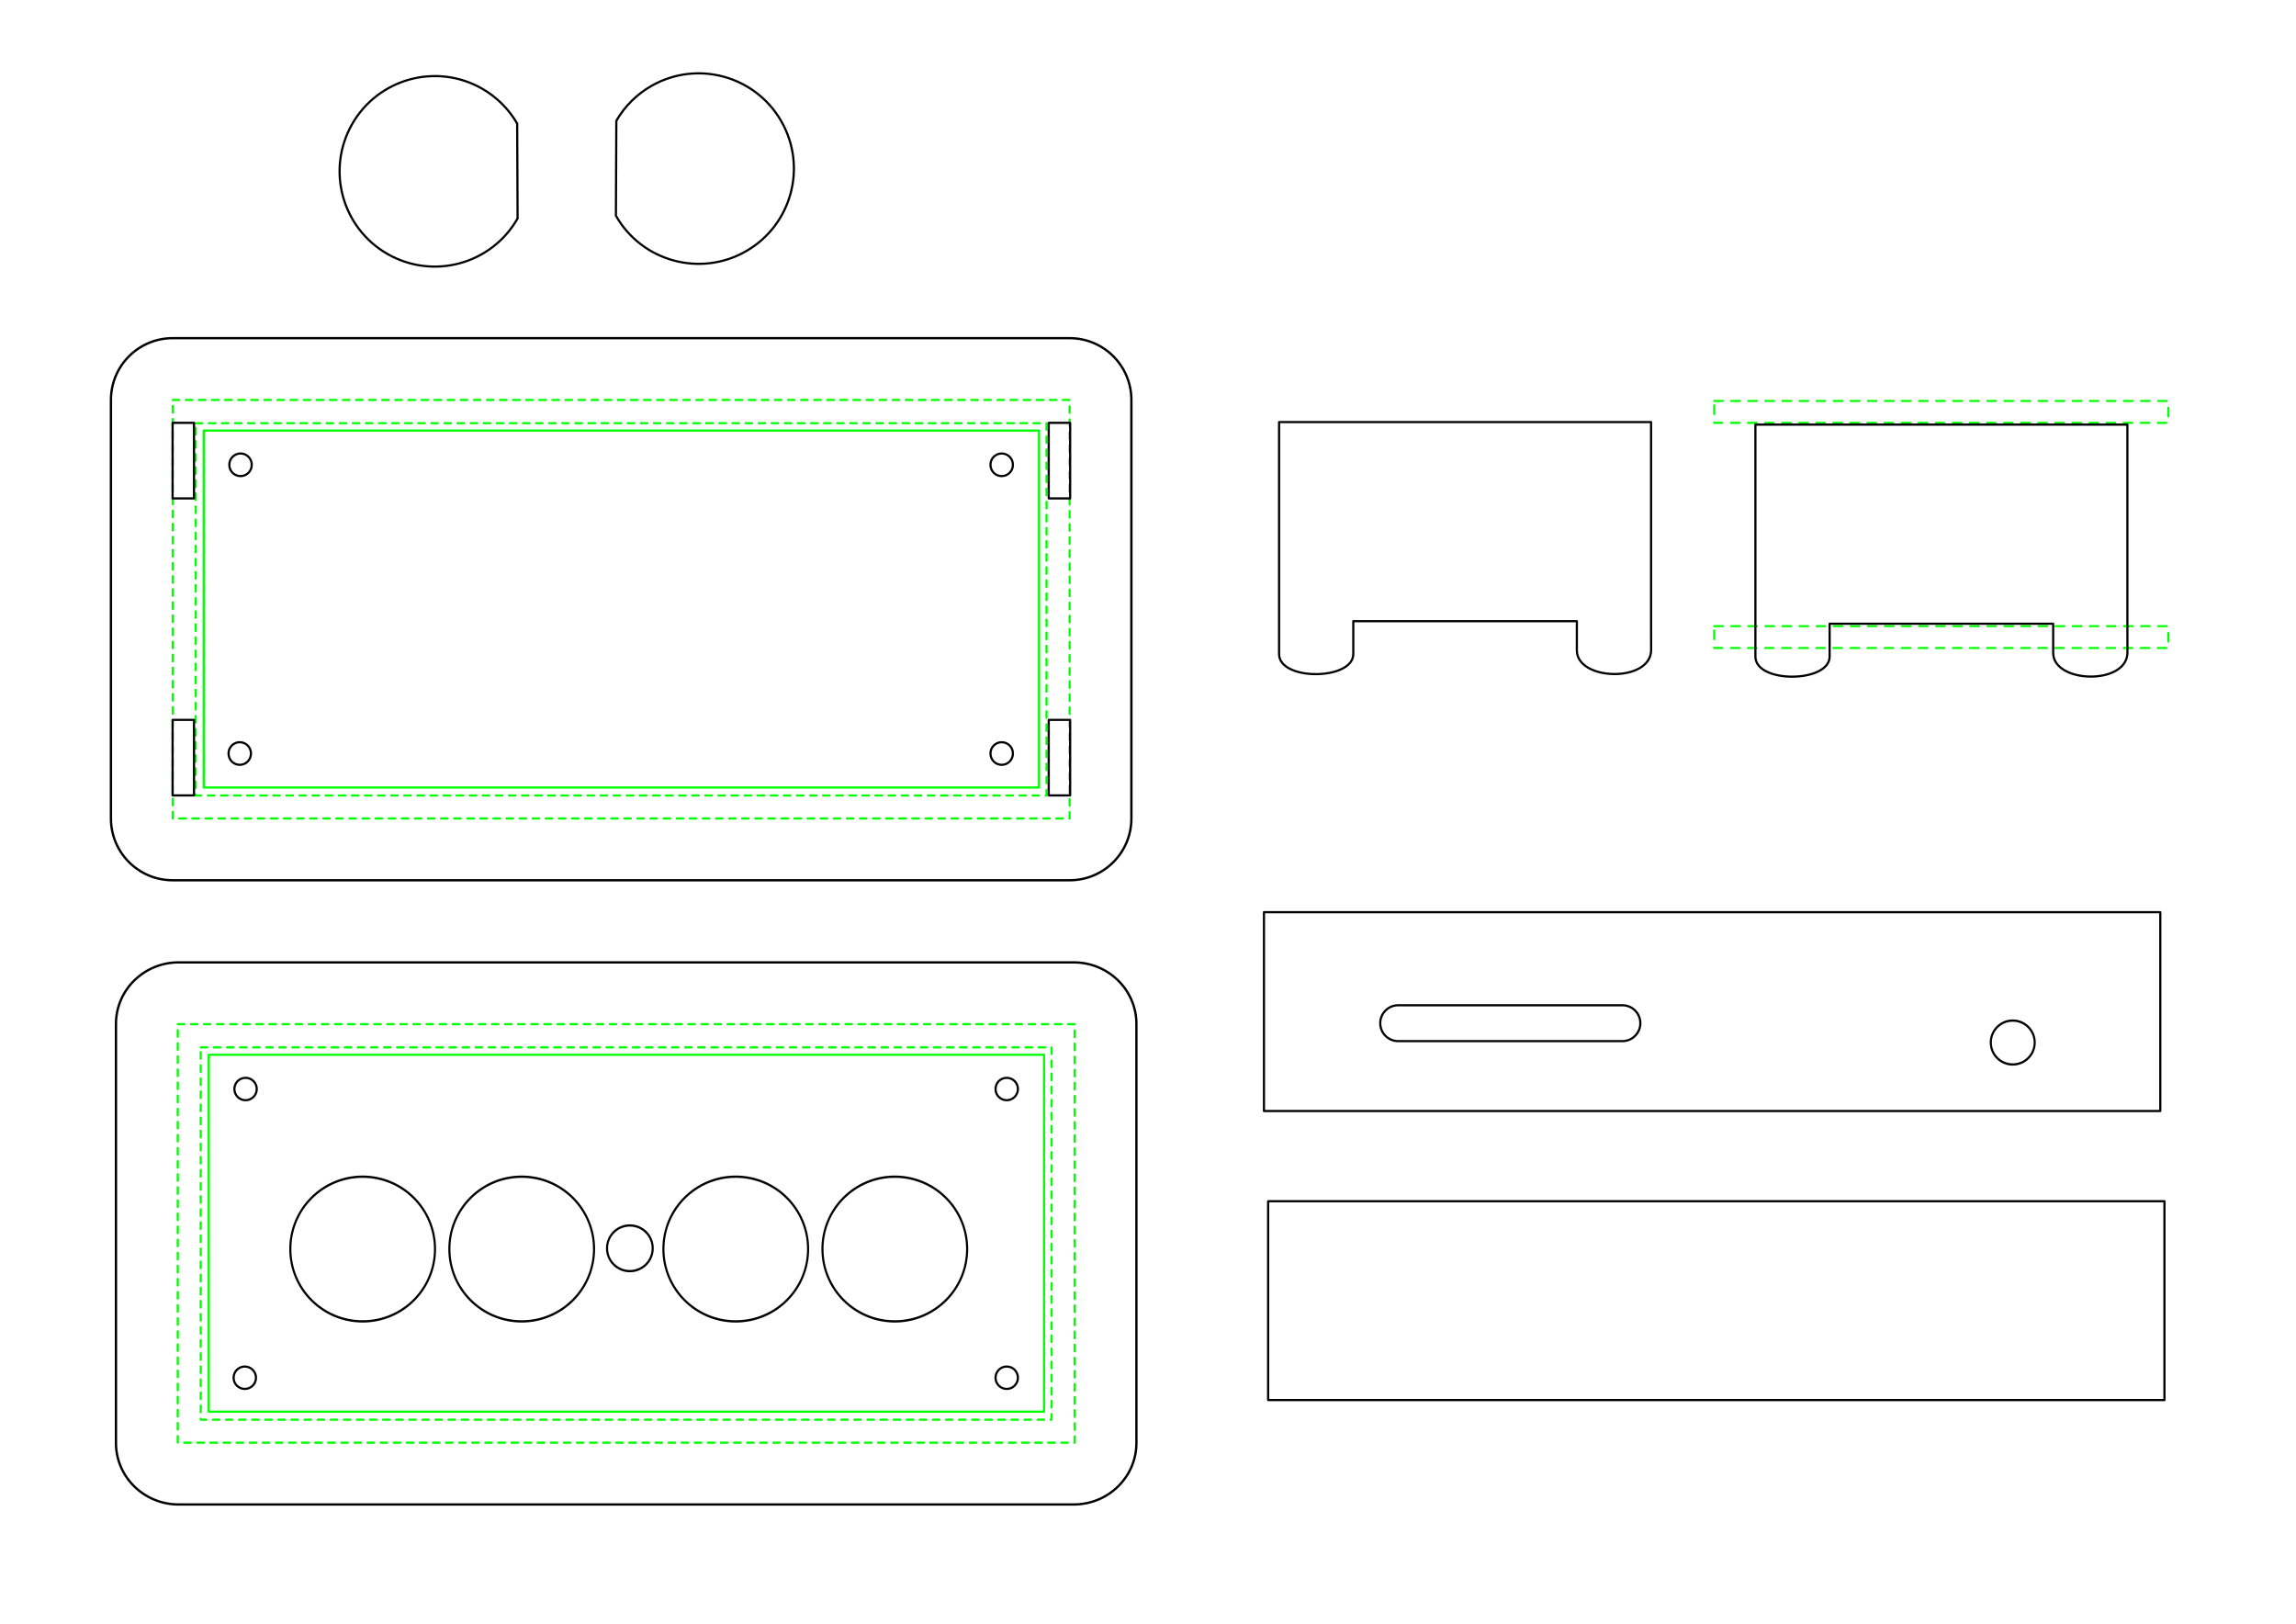
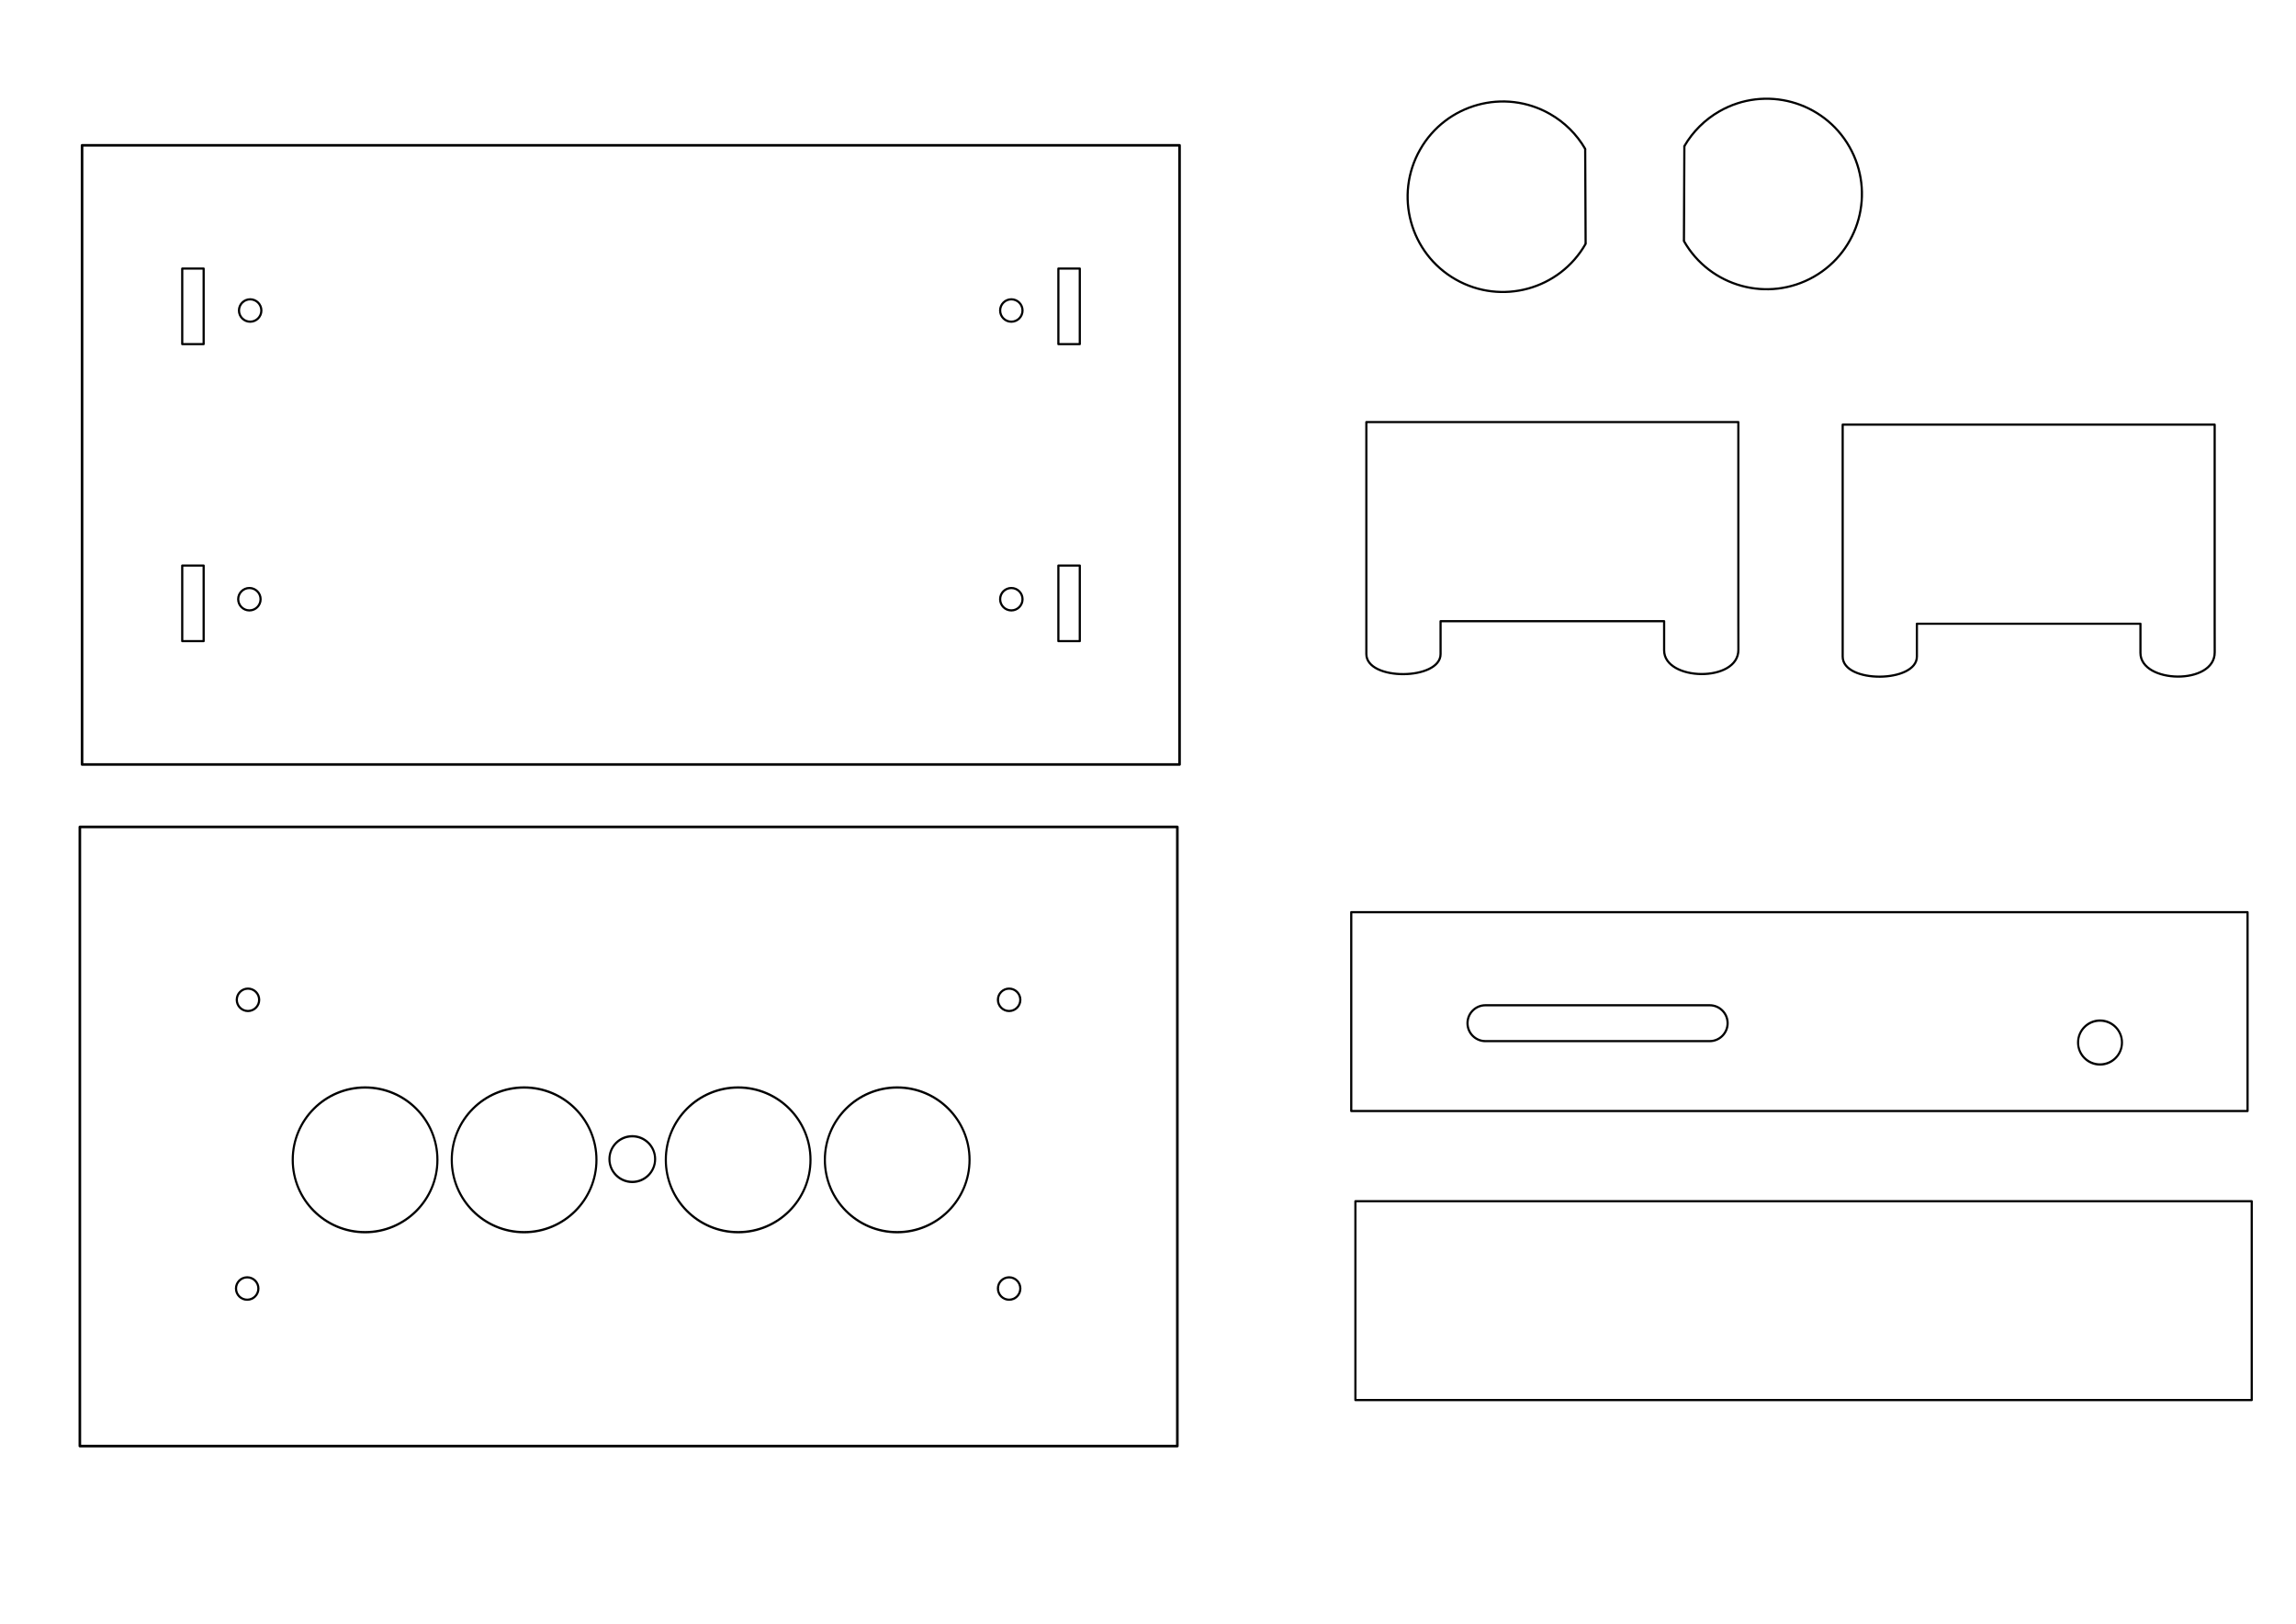
<svg xmlns="http://www.w3.org/2000/svg" width="1052.362" height="744.094" id="svg2" version="1.1">
  <defs id="defs4">
    </defs>
-   <g id="layer1" style="display:inline" transform="translate(0,-308.2677)">
+   <g id="layer1" style="display:none" transform="translate(0,-308.2677)">
    <rect style="fill:none;stroke:#00ff00;stroke-width:1;stroke-linecap:round;stroke-linejoin:round;stroke-miterlimit:4;stroke-opacity:1;stroke-dasharray:none;stroke-dashoffset:0;display:inline" id="rect2989-33" width="382.862" height="163.573" x="93.363" y="505.579" />
    <rect style="fill:none;stroke:#00ff00;stroke-width:1;stroke-linecap:round;stroke-linejoin:round;stroke-miterlimit:4;stroke-opacity:1;stroke-dasharray:3, 3;stroke-dashoffset:0;display:inline" id="rect2989-3-9" width="411.085" height="191.797" x="79.166" y="491.552" />
    <rect style="fill:none;stroke:#00ff00;stroke-width:1;stroke-linecap:round;stroke-linejoin:round;stroke-miterlimit:4;stroke-opacity:1;stroke-dasharray:3, 3;stroke-dashoffset:0;display:inline" id="rect2989-3-4-2" width="389.973" height="170.621" x="89.694" y="502.2" />
    <rect style="fill:none;stroke:#00ff00;stroke-width:0.978;stroke-linecap:round;stroke-linejoin:round;stroke-miterlimit:4;stroke-opacity:1;stroke-dasharray:3.913, 3.913;stroke-dashoffset:0;display:inline" id="rect3827" width="208.165" height="10.021" x="785.695" y="595.212" />
    <rect style="fill:none;stroke:#00ff00;stroke-width:0.978;stroke-linecap:round;stroke-linejoin:round;stroke-miterlimit:4;stroke-opacity:1;stroke-dasharray:3.913, 3.913;stroke-dashoffset:0;display:inline" id="rect3827-4" width="208.165" height="10.021" x="785.696" y="492.027" />
+     <rect style="fill:none;stroke:#00ff00;stroke-width:1;stroke-linecap:round;stroke-linejoin:round;stroke-miterlimit:4;stroke-opacity:1;stroke-dasharray:3, 3;stroke-dashoffset:0;display:inline" id="rect2989-3" width="411.085" height="191.797" x="81.472" y="777.612" />
+     <rect style="fill:none;stroke:#00ff00;stroke-width:1;stroke-linecap:round;stroke-linejoin:round;stroke-miterlimit:4;stroke-opacity:1;stroke-dasharray:3, 3;stroke-dashoffset:0;display:inline" id="rect2989-3-4" width="389.973" height="170.621" x="91.999" y="788.26" />
+     <rect style="fill:none;stroke:#00ff00;stroke-width:1;stroke-linecap:round;stroke-linejoin:round;stroke-miterlimit:4;stroke-opacity:1;stroke-dasharray:none;stroke-dashoffset:0;display:inline" id="rect2989" width="382.862" height="163.573" x="95.669" y="791.639" />
  </g>
  <g id="layer2" style="display:inline" transform="translate(0,-308.2677)">
-     <g id="g3934">
-       <rect y="791.639" x="95.669" height="163.573" width="382.862" id="rect2989" style="display:inline;fill:none;stroke:#00ff00;stroke-width:1;stroke-linecap:round;stroke-linejoin:round;stroke-miterlimit:4;stroke-opacity:1;stroke-dasharray:none;stroke-dashoffset:0" />
-       <rect y="777.612" x="81.472" height="191.797" width="411.085" id="rect2989-3" style="display:inline;fill:none;stroke:#00ff00;stroke-width:1;stroke-linecap:round;stroke-linejoin:round;stroke-miterlimit:4;stroke-opacity:1;stroke-dasharray:3, 3;stroke-dashoffset:0" />
-       <rect y="788.26" x="91.999" height="170.621" width="389.973" id="rect2989-3-4" style="display:inline;fill:none;stroke:#00ff00;stroke-width:1;stroke-linecap:round;stroke-linejoin:round;stroke-miterlimit:4;stroke-opacity:1;stroke-dasharray:3, 3;stroke-dashoffset:0" />
-       <path transform="matrix(0.3683636,0,0,0.3683636,17.08123,857.0715)" d="m 272.143,224.148 c 0,7.693 -6.236,13.929 -13.929,13.929 -7.693,0 -13.929,-6.236 -13.929,-13.929 0,-7.693 6.236,-13.929 13.929,-13.929 7.693,0 13.929,6.236 13.929,13.929 z" id="path3762" style="fill:none;stroke:#000000;stroke-width:2.715;stroke-linecap:round;stroke-linejoin:round;stroke-miterlimit:4;stroke-opacity:1;stroke-dasharray:none;stroke-dashoffset:0" />
-       <path transform="matrix(0.3683636,0,0,0.3683636,17.43556,724.7645)" d="m 272.143,224.148 c 0,7.693 -6.236,13.929 -13.929,13.929 -7.693,0 -13.929,-6.236 -13.929,-13.929 0,-7.693 6.236,-13.929 13.929,-13.929 7.693,0 13.929,6.236 13.929,13.929 z" id="path3762-0" style="fill:none;stroke:#000000;stroke-width:2.715;stroke-linecap:round;stroke-linejoin:round;stroke-miterlimit:4;stroke-opacity:1;stroke-dasharray:none;stroke-dashoffset:0" />
-       <path transform="matrix(0.3683636,0,0,0.3683636,366.3096,724.7645)" d="m 272.143,224.148 c 0,7.693 -6.236,13.929 -13.929,13.929 -7.693,0 -13.929,-6.236 -13.929,-13.929 0,-7.693 6.236,-13.929 13.929,-13.929 7.693,0 13.929,6.236 13.929,13.929 z" id="path3762-9" style="fill:none;stroke:#000000;stroke-width:2.715;stroke-linecap:round;stroke-linejoin:round;stroke-miterlimit:4;stroke-opacity:1;stroke-dasharray:none;stroke-dashoffset:0" />
-       <path transform="matrix(0.3683636,0,0,0.3683636,366.3096,857.0715)" d="m 272.143,224.148 c 0,7.693 -6.236,13.929 -13.929,13.929 -7.693,0 -13.929,-6.236 -13.929,-13.929 0,-7.693 6.236,-13.929 13.929,-13.929 7.693,0 13.929,6.236 13.929,13.929 z" id="path3762-8" style="fill:none;stroke:#000000;stroke-width:2.715;stroke-linecap:round;stroke-linejoin:round;stroke-miterlimit:4;stroke-opacity:1;stroke-dasharray:none;stroke-dashoffset:0" />
-       <path transform="matrix(1.563026,0,0,1.705119,-236.3918,-549.8749)" d="m 278.802,838.967 c 0,10.739 -9.497,19.445 -21.213,19.445 -11.716,0 -21.213,-8.706 -21.213,-19.445 0,-10.739 9.497,-19.445 21.213,-19.445 11.716,0 21.213,8.706 21.213,19.445 z" id="path2994" style="fill:none;stroke:#000000;stroke-width:0.618;stroke-linecap:round;stroke-linejoin:round;stroke-miterlimit:4;stroke-opacity:1;stroke-dasharray:none;stroke-dashoffset:0" />
-       <path transform="matrix(1.563026,0,0,1.705119,7.508177,-549.875)" d="m 278.802,838.967 c 0,10.739 -9.497,19.445 -21.213,19.445 -11.716,0 -21.213,-8.706 -21.213,-19.445 0,-10.739 9.497,-19.445 21.213,-19.445 11.716,0 21.213,8.706 21.213,19.445 z" id="path2994-9" style="fill:none;stroke:#000000;stroke-width:0.618;stroke-linecap:round;stroke-linejoin:round;stroke-miterlimit:4;stroke-opacity:1;stroke-dasharray:none;stroke-dashoffset:0" />
-       <path transform="matrix(1.563026,0,0,1.705119,-65.39182,-549.875)" d="m 278.802,838.967 c 0,10.739 -9.497,19.445 -21.213,19.445 -11.716,0 -21.213,-8.706 -21.213,-19.445 0,-10.739 9.497,-19.445 21.213,-19.445 11.716,0 21.213,8.706 21.213,19.445 z" id="path2994-4" style="fill:none;stroke:#000000;stroke-width:0.618;stroke-linecap:round;stroke-linejoin:round;stroke-miterlimit:4;stroke-opacity:1;stroke-dasharray:none;stroke-dashoffset:0" />
-       <path transform="matrix(1.563026,0,0,1.705119,-163.4989,-549.875)" d="m 278.802,838.967 c 0,10.739 -9.497,19.445 -21.213,19.445 -11.716,0 -21.213,-8.706 -21.213,-19.445 0,-10.739 9.497,-19.445 21.213,-19.445 11.716,0 21.213,8.706 21.213,19.445 z" id="path2994-7" style="fill:none;stroke:#000000;stroke-width:0.618;stroke-linecap:round;stroke-linejoin:round;stroke-miterlimit:4;stroke-opacity:1;stroke-dasharray:none;stroke-dashoffset:0" />
-       <path transform="matrix(0.4935872,0,0,0.5384587,161.5551,428.5747)" d="m 278.802,838.967 c 0,10.739 -9.497,19.445 -21.213,19.445 -11.716,0 -21.213,-8.706 -21.213,-19.445 0,-10.739 9.497,-19.445 21.213,-19.445 11.716,0 21.213,8.706 21.213,19.445 z" id="path2994-7-6" style="fill:none;stroke:#000000;stroke-width:1.94;stroke-linecap:round;stroke-linejoin:round;stroke-miterlimit:4;stroke-opacity:1;stroke-dasharray:none;stroke-dashoffset:0" />
-       <rect ry="28.19" rx="28.75" y="749.298" x="53.154" height="248.428" width="467.716" id="rect2989-0" style="fill:none;stroke:#000000;stroke-width:1.07;stroke-linecap:round;stroke-linejoin:round;stroke-miterlimit:4;stroke-opacity:1;stroke-dasharray:none;stroke-dashoffset:0" />
-     </g>
-     <rect style="fill:none;stroke:#000000;stroke-width:1;stroke-linecap:round;stroke-linejoin:round;stroke-miterlimit:4;stroke-opacity:1;stroke-dasharray:none;stroke-dashoffset:0;display:inline" id="rect2989-3-3" width="410.824" height="91.125" x="579.336" y="726.292" />
-     <rect style="fill:none;stroke:#000000;stroke-width:1;stroke-linecap:round;stroke-linejoin:round;stroke-miterlimit:4;stroke-opacity:1;stroke-dasharray:none;stroke-dashoffset:0" id="rect4049" width="119.219" height="16.436" x="632.626" y="768.95" ry="8.218" />
-     <path style="fill:none;stroke:#000000;stroke-width:0.881;stroke-linecap:round;stroke-linejoin:round;stroke-miterlimit:4;stroke-opacity:1;stroke-dasharray:none;stroke-dashoffset:0" id="path4053" d="m 501.5,654.862 a 9.25,8.5 0 1 1 -18.5,0 9.25,8.5 0 1 1 18.5,0 z" transform="matrix(1.087839,0,0,1.183825,387.048,10.78449)" />
-     <g style="display:inline" id="g3794-3" transform="translate(282.5412,534.6245)">
+     <path style="fill:none;stroke:#000000;stroke-width:2.715;stroke-linecap:round;stroke-linejoin:round;stroke-miterlimit:4;stroke-opacity:1;stroke-dasharray:none;stroke-dashoffset:0" id="path3762" d="m 272.143,224.148 c 0,7.693 -6.236,13.929 -13.929,13.929 -7.693,0 -13.929,-6.236 -13.929,-13.929 0,-7.693 6.236,-13.929 13.929,-13.929 7.693,0 13.929,6.236 13.929,13.929 z" transform="matrix(0.3683636,0,0,0.3683636,18.18608,816.1919)" />
+     <path style="fill:none;stroke:#000000;stroke-width:2.715;stroke-linecap:round;stroke-linejoin:round;stroke-miterlimit:4;stroke-opacity:1;stroke-dasharray:none;stroke-dashoffset:0" id="path3762-0" d="m 272.143,224.148 c 0,7.693 -6.236,13.929 -13.929,13.929 -7.693,0 -13.929,-6.236 -13.929,-13.929 0,-7.693 6.236,-13.929 13.929,-13.929 7.693,0 13.929,6.236 13.929,13.929 z" transform="matrix(0.3683636,0,0,0.3683636,18.54041,683.8849)" />
+     <path style="fill:none;stroke:#000000;stroke-width:2.715;stroke-linecap:round;stroke-linejoin:round;stroke-miterlimit:4;stroke-opacity:1;stroke-dasharray:none;stroke-dashoffset:0" id="path3762-9" d="m 272.143,224.148 c 0,7.693 -6.236,13.929 -13.929,13.929 -7.693,0 -13.929,-6.236 -13.929,-13.929 0,-7.693 6.236,-13.929 13.929,-13.929 7.693,0 13.929,6.236 13.929,13.929 z" transform="matrix(0.3683636,0,0,0.3683636,367.4144,683.8849)" />
+     <path style="fill:none;stroke:#000000;stroke-width:2.715;stroke-linecap:round;stroke-linejoin:round;stroke-miterlimit:4;stroke-opacity:1;stroke-dasharray:none;stroke-dashoffset:0" id="path3762-8" d="m 272.143,224.148 c 0,7.693 -6.236,13.929 -13.929,13.929 -7.693,0 -13.929,-6.236 -13.929,-13.929 0,-7.693 6.236,-13.929 13.929,-13.929 7.693,0 13.929,6.236 13.929,13.929 z" transform="matrix(0.3683636,0,0,0.3683636,367.4144,816.1919)" />
+     <path style="fill:none;stroke:#000000;stroke-width:0.618;stroke-linecap:round;stroke-linejoin:round;stroke-miterlimit:4;stroke-opacity:1;stroke-dasharray:none;stroke-dashoffset:0" id="path2994" d="m 278.802,838.967 c 0,10.739 -9.497,19.445 -21.213,19.445 -11.716,0 -21.213,-8.706 -21.213,-19.445 0,-10.739 9.497,-19.445 21.213,-19.445 11.716,0 21.213,8.706 21.213,19.445 z" transform="matrix(1.563026,0,0,1.705119,-235.287,-590.7545)" />
+     <path style="fill:none;stroke:#000000;stroke-width:0.618;stroke-linecap:round;stroke-linejoin:round;stroke-miterlimit:4;stroke-opacity:1;stroke-dasharray:none;stroke-dashoffset:0" id="path2994-9" d="m 278.802,838.967 c 0,10.739 -9.497,19.445 -21.213,19.445 -11.716,0 -21.213,-8.706 -21.213,-19.445 0,-10.739 9.497,-19.445 21.213,-19.445 11.716,0 21.213,8.706 21.213,19.445 z" transform="matrix(1.563026,0,0,1.705119,8.613031,-590.7546)" />
+     <path style="fill:none;stroke:#000000;stroke-width:0.618;stroke-linecap:round;stroke-linejoin:round;stroke-miterlimit:4;stroke-opacity:1;stroke-dasharray:none;stroke-dashoffset:0" id="path2994-4" d="m 278.802,838.967 c 0,10.739 -9.497,19.445 -21.213,19.445 -11.716,0 -21.213,-8.706 -21.213,-19.445 0,-10.739 9.497,-19.445 21.213,-19.445 11.716,0 21.213,8.706 21.213,19.445 z" transform="matrix(1.563026,0,0,1.705119,-64.28697,-590.7546)" />
+     <path style="fill:none;stroke:#000000;stroke-width:0.618;stroke-linecap:round;stroke-linejoin:round;stroke-miterlimit:4;stroke-opacity:1;stroke-dasharray:none;stroke-dashoffset:0" id="path2994-7" d="m 278.802,838.967 c 0,10.739 -9.497,19.445 -21.213,19.445 -11.716,0 -21.213,-8.706 -21.213,-19.445 0,-10.739 9.497,-19.445 21.213,-19.445 11.716,0 21.213,8.706 21.213,19.445 z" transform="matrix(1.563026,0,0,1.705119,-162.394,-590.7546)" />
+     <path style="fill:none;stroke:#000000;stroke-width:1.94;stroke-linecap:round;stroke-linejoin:round;stroke-miterlimit:4;stroke-opacity:1;stroke-dasharray:none;stroke-dashoffset:0" id="path2994-7-6" d="m 278.802,838.967 c 0,10.739 -9.497,19.445 -21.213,19.445 -11.716,0 -21.213,-8.706 -21.213,-19.445 0,-10.739 9.497,-19.445 21.213,-19.445 11.716,0 21.213,8.706 21.213,19.445 z" transform="matrix(0.4935872,0,0,0.5384587,162.66,387.6951)" />
+     <rect style="fill:none;stroke:#000000;stroke-width:1.186;stroke-linecap:round;stroke-linejoin:round;stroke-miterlimit:4;stroke-opacity:1;stroke-dasharray:none;stroke-dashoffset:0" id="rect2989-0" width="503.034" height="283.745" x="36.599" y="687.218" rx="30.921" ry="0" />
+     <rect style="fill:none;stroke:#000000;stroke-width:1;stroke-linecap:round;stroke-linejoin:round;stroke-miterlimit:4;stroke-opacity:1;stroke-dasharray:none;stroke-dashoffset:0;display:inline" id="rect2989-3-3" width="410.824" height="91.125" x="619.336" y="726.292" />
+     <rect style="fill:none;stroke:#000000;stroke-width:1;stroke-linecap:round;stroke-linejoin:round;stroke-miterlimit:4;stroke-opacity:1;stroke-dasharray:none;stroke-dashoffset:0" id="rect4049" width="119.219" height="16.436" x="672.626" y="768.95" ry="8.218" />
+     <path style="fill:none;stroke:#000000;stroke-width:0.881;stroke-linecap:round;stroke-linejoin:round;stroke-miterlimit:4;stroke-opacity:1;stroke-dasharray:none;stroke-dashoffset:0" id="path4053" d="m 501.5,654.862 c 0,4.694 -4.141,8.5 -9.25,8.5 -5.109,0 -9.25,-3.806 -9.25,-8.5 0,-4.694 4.141,-8.5 9.25,-8.5 5.109,0 9.25,3.806 9.25,8.5 z" transform="matrix(1.087839,0,0,1.183825,427.048,10.78449)" />
+     <g style="display:inline" id="g3794-3" transform="translate(322.5412,534.6245)">
      <rect y="324.125" x="298.703" height="91.125" width="410.824" id="rect2989-3-3-0" style="fill:none;stroke:#000000;stroke-width:1;stroke-linecap:round;stroke-linejoin:round;stroke-miterlimit:4;stroke-opacity:1;stroke-dasharray:none;stroke-dashoffset:0;display:inline" />
    </g>
-     <g id="g3917" transform="matrix(0,-1,1,0,-530.9494,542.2938)">
+     <g id="g3917" transform="matrix(0,-1,1,0,-41.42162,553.928)">
      <path transform="matrix(-0.6400325,1.121989,-1.121989,-0.6400325,733.3195,843.4769)" d="m 179.297,431.985 c 0,18.661 -15.128,33.789 -33.789,33.789 -18.661,0 -33.789,-15.128 -33.789,-33.789 0,-18.661 15.128,-33.789 33.789,-33.789 5.947,0 11.788,1.569 16.934,4.55" id="path3907" style="fill:none;stroke:#000000;stroke-width:0.774;stroke-linecap:round;stroke-linejoin:round;stroke-miterlimit:4;stroke-opacity:1;stroke-dasharray:none;stroke-dashoffset:0" />
      <path id="path3915" d="m 133.987,768.185 43.49,-0.195" style="fill:none;stroke:#000000;stroke-width:1.001;stroke-linecap:butt;stroke-linejoin:miter;stroke-miterlimit:4;stroke-opacity:1;stroke-dasharray:none" />
    </g>
-     <g style="display:inline" id="g3917-4" transform="matrix(0,-1,-1,0,1050.483,541.036)">
+     <g style="display:inline" id="g3917-4" transform="matrix(0,-1,-1,0,1540.011,552.6701)">
      <path transform="matrix(-0.6400325,1.121989,-1.121989,-0.6400325,733.3195,843.4769)" d="m 179.297,431.985 c 0,18.661 -15.128,33.789 -33.789,33.789 -18.661,0 -33.789,-15.128 -33.789,-33.789 0,-18.661 15.128,-33.789 33.789,-33.789 5.947,0 11.788,1.569 16.934,4.55" id="path3907-5" style="fill:none;stroke:#000000;stroke-width:0.774;stroke-linecap:round;stroke-linejoin:round;stroke-miterlimit:4;stroke-opacity:1;stroke-dasharray:none;stroke-dashoffset:0" />
      <path id="path3915-8" d="m 133.987,768.185 43.49,-0.195" style="fill:none;stroke:#000000;stroke-width:1.001;stroke-linecap:butt;stroke-linejoin:miter;stroke-miterlimit:4;stroke-opacity:1;stroke-dasharray:none" />
    </g>
-     <path style="fill:none;stroke:#000000;stroke-width:1;stroke-linecap:round;stroke-linejoin:round;stroke-miterlimit:4;stroke-opacity:1;stroke-dasharray:none;stroke-dashoffset:0;display:inline" d="m 975.083,594.103 0.021,13.067 c 0.116,15.214 -34.037,14.425 -34.037,0.31 l 0,-13.377 -102.469,0 0,15.053 c 0.004,12.113 -34.007,12.444 -34.015,0 l 0,-15.053 0,-91.247 170.5,0.002 -2e-5,91.245" id="rect2989-3-4-2-2" />
-     <path style="fill:none;stroke:#000000;stroke-width:2.715;stroke-linecap:round;stroke-linejoin:round;stroke-miterlimit:4;stroke-opacity:1;stroke-dasharray:none;stroke-dashoffset:0;display:inline" id="path3762-88" d="m 272.143,224.148 a 13.929,13.929 0 1 1 -27.857,0 13.929,13.929 0 1 1 27.857,0 z" transform="matrix(0.3683636,0,0,0.3683636,14.77585,571.0113)" />
-     <path style="fill:none;stroke:#000000;stroke-width:2.715;stroke-linecap:round;stroke-linejoin:round;stroke-miterlimit:4;stroke-opacity:1;stroke-dasharray:none;stroke-dashoffset:0;display:inline" id="path3762-0-2" d="m 272.143,224.148 a 13.929,13.929 0 1 1 -27.857,0 13.929,13.929 0 1 1 27.857,0 z" transform="matrix(0.3683636,0,0,0.3683636,15.13018,438.7043)" />
-     <path style="fill:none;stroke:#000000;stroke-width:2.715;stroke-linecap:round;stroke-linejoin:round;stroke-miterlimit:4;stroke-opacity:1;stroke-dasharray:none;stroke-dashoffset:0;display:inline" id="path3762-9-0" d="m 272.143,224.148 a 13.929,13.929 0 1 1 -27.857,0 13.929,13.929 0 1 1 27.857,0 z" transform="matrix(0.3683636,0,0,0.3683636,364.0042,438.7043)" />
-     <path style="fill:none;stroke:#000000;stroke-width:2.715;stroke-linecap:round;stroke-linejoin:round;stroke-miterlimit:4;stroke-opacity:1;stroke-dasharray:none;stroke-dashoffset:0;display:inline" id="path3762-8-1" d="m 272.143,224.148 a 13.929,13.929 0 1 1 -27.857,0 13.929,13.929 0 1 1 27.857,0 z" transform="matrix(0.3683636,0,0,0.3683636,364.0042,571.0113)" />
-     <rect style="fill:none;stroke:#000000;stroke-width:1.07;stroke-linecap:round;stroke-linejoin:round;stroke-miterlimit:4;stroke-opacity:1;stroke-dasharray:none;stroke-dashoffset:0;display:inline" id="rect2989-0-7" width="467.716" height="248.428" x="50.849" y="463.238" ry="28.297" />
-     <rect style="fill:none;stroke:#000000;stroke-width:1;stroke-linecap:round;stroke-linejoin:round;stroke-miterlimit:4;stroke-opacity:1;stroke-dasharray:none;stroke-dashoffset:0;display:inline" id="rect3950-9-25" width="9.82" height="34.623" x="79.105" y="502.051" />
-     <rect style="fill:none;stroke:#000000;stroke-width:1;stroke-linecap:round;stroke-linejoin:round;stroke-miterlimit:4;stroke-opacity:1;stroke-dasharray:none;stroke-dashoffset:0;display:inline" id="rect3950-9-2-8" width="9.82" height="34.623" x="480.682" y="502.051" />
-     <rect style="fill:none;stroke:#000000;stroke-width:1;stroke-linecap:round;stroke-linejoin:round;stroke-miterlimit:4;stroke-opacity:1;stroke-dasharray:none;stroke-dashoffset:0;display:inline" id="rect3950-9-5-8" width="9.82" height="34.623" x="79.105" y="638.157" />
-     <rect style="fill:none;stroke:#000000;stroke-width:1;stroke-linecap:round;stroke-linejoin:round;stroke-miterlimit:4;stroke-opacity:1;stroke-dasharray:none;stroke-dashoffset:0;display:inline" id="rect3950-9-5-7-6" width="9.82" height="34.623" x="480.682" y="638.157" />
-     <path style="fill:none;stroke:#000000;stroke-width:1;stroke-linecap:round;stroke-linejoin:round;stroke-miterlimit:4;stroke-opacity:1;stroke-dasharray:none;stroke-dashoffset:0;display:inline" d="m 756.763,592.939 0.021,13.067 c 0.116,15.214 -34.037,14.425 -34.037,0.31 l 0,-13.377 -102.469,0 0,15.053 c 0.004,12.113 -34.007,12.444 -34.015,0 l 0,-15.053 0,-91.247 170.5,0.002 0,91.245" id="rect2989-3-4-2-2-9" />
+     <path style="fill:none;stroke:#000000;stroke-width:1;stroke-linecap:round;stroke-linejoin:round;stroke-miterlimit:4;stroke-opacity:1;stroke-dasharray:none;stroke-dashoffset:0;display:inline" d="m 1015.083,594.103 0.021,13.067 c 0.116,15.214 -34.037,14.425 -34.037,0.31 l 0,-13.377 -102.469,0 0,15.053 c 0.004,12.113 -34.007,12.444 -34.015,0 l 0,-15.053 0,-91.247 170.5,0.002 0,91.245" id="rect2989-3-4-2-2" />
+     <path style="fill:none;stroke:#000000;stroke-width:2.715;stroke-linecap:round;stroke-linejoin:round;stroke-miterlimit:4;stroke-opacity:1;stroke-dasharray:none;stroke-dashoffset:0;display:inline" id="path3762-88" d="m 272.143,224.148 c 0,7.693 -6.236,13.929 -13.929,13.929 -7.693,0 -13.929,-6.236 -13.929,-13.929 0,-7.693 6.236,-13.929 13.929,-13.929 7.693,0 13.929,6.236 13.929,13.929 z" transform="matrix(0.3683636,0,0,0.3683636,19.19526,500.3007)" />
+     <path style="fill:none;stroke:#000000;stroke-width:2.715;stroke-linecap:round;stroke-linejoin:round;stroke-miterlimit:4;stroke-opacity:1;stroke-dasharray:none;stroke-dashoffset:0;display:inline" id="path3762-0-2" d="m 272.143,224.148 c 0,7.693 -6.236,13.929 -13.929,13.929 -7.693,0 -13.929,-6.236 -13.929,-13.929 0,-7.693 6.236,-13.929 13.929,-13.929 7.693,0 13.929,6.236 13.929,13.929 z" transform="matrix(0.3683636,0,0,0.3683636,19.5496,367.9936)" />
+     <path style="fill:none;stroke:#000000;stroke-width:2.715;stroke-linecap:round;stroke-linejoin:round;stroke-miterlimit:4;stroke-opacity:1;stroke-dasharray:none;stroke-dashoffset:0;display:inline" id="path3762-9-0" d="m 272.143,224.148 c 0,7.693 -6.236,13.929 -13.929,13.929 -7.693,0 -13.929,-6.236 -13.929,-13.929 0,-7.693 6.236,-13.929 13.929,-13.929 7.693,0 13.929,6.236 13.929,13.929 z" transform="matrix(0.3683636,0,0,0.3683636,368.4236,367.9936)" />
+     <path style="fill:none;stroke:#000000;stroke-width:2.715;stroke-linecap:round;stroke-linejoin:round;stroke-miterlimit:4;stroke-opacity:1;stroke-dasharray:none;stroke-dashoffset:0;display:inline" id="path3762-8-1" d="m 272.143,224.148 c 0,7.693 -6.236,13.929 -13.929,13.929 -7.693,0 -13.929,-6.236 -13.929,-13.929 0,-7.693 6.236,-13.929 13.929,-13.929 7.693,0 13.929,6.236 13.929,13.929 z" transform="matrix(0.3683636,0,0,0.3683636,368.4236,500.3007)" />
+     <rect style="fill:none;stroke:#000000;stroke-width:1.186;stroke-linecap:round;stroke-linejoin:round;stroke-miterlimit:4;stroke-opacity:1;stroke-dasharray:none;stroke-dashoffset:0;display:inline" id="rect2989-0-7" width="503.034" height="283.745" x="37.611" y="374.869" ry="0" />
+     <rect style="fill:none;stroke:#000000;stroke-width:1;stroke-linecap:round;stroke-linejoin:round;stroke-miterlimit:4;stroke-opacity:1;stroke-dasharray:none;stroke-dashoffset:0;display:inline" id="rect3950-9-25" width="9.82" height="34.623" x="83.525" y="431.341" />
+     <rect style="fill:none;stroke:#000000;stroke-width:1;stroke-linecap:round;stroke-linejoin:round;stroke-miterlimit:4;stroke-opacity:1;stroke-dasharray:none;stroke-dashoffset:0;display:inline" id="rect3950-9-2-8" width="9.82" height="34.623" x="485.102" y="431.341" />
+     <rect style="fill:none;stroke:#000000;stroke-width:1;stroke-linecap:round;stroke-linejoin:round;stroke-miterlimit:4;stroke-opacity:1;stroke-dasharray:none;stroke-dashoffset:0;display:inline" id="rect3950-9-5-8" width="9.82" height="34.623" x="83.525" y="567.446" />
+     <rect style="fill:none;stroke:#000000;stroke-width:1;stroke-linecap:round;stroke-linejoin:round;stroke-miterlimit:4;stroke-opacity:1;stroke-dasharray:none;stroke-dashoffset:0;display:inline" id="rect3950-9-5-7-6" width="9.82" height="34.623" x="485.102" y="567.446" />
+     <path style="fill:none;stroke:#000000;stroke-width:1;stroke-linecap:round;stroke-linejoin:round;stroke-miterlimit:4;stroke-opacity:1;stroke-dasharray:none;stroke-dashoffset:0;display:inline" d="m 796.763,592.939 0.021,13.067 c 0.116,15.214 -34.037,14.425 -34.037,0.31 l 0,-13.377 -102.469,0 0,15.053 c 0.004,12.113 -34.007,12.444 -34.015,0 l 0,-15.053 0,-91.247 170.5,0.002 0,91.245" id="rect2989-3-4-2-2-9" />
  </g>
</svg>
